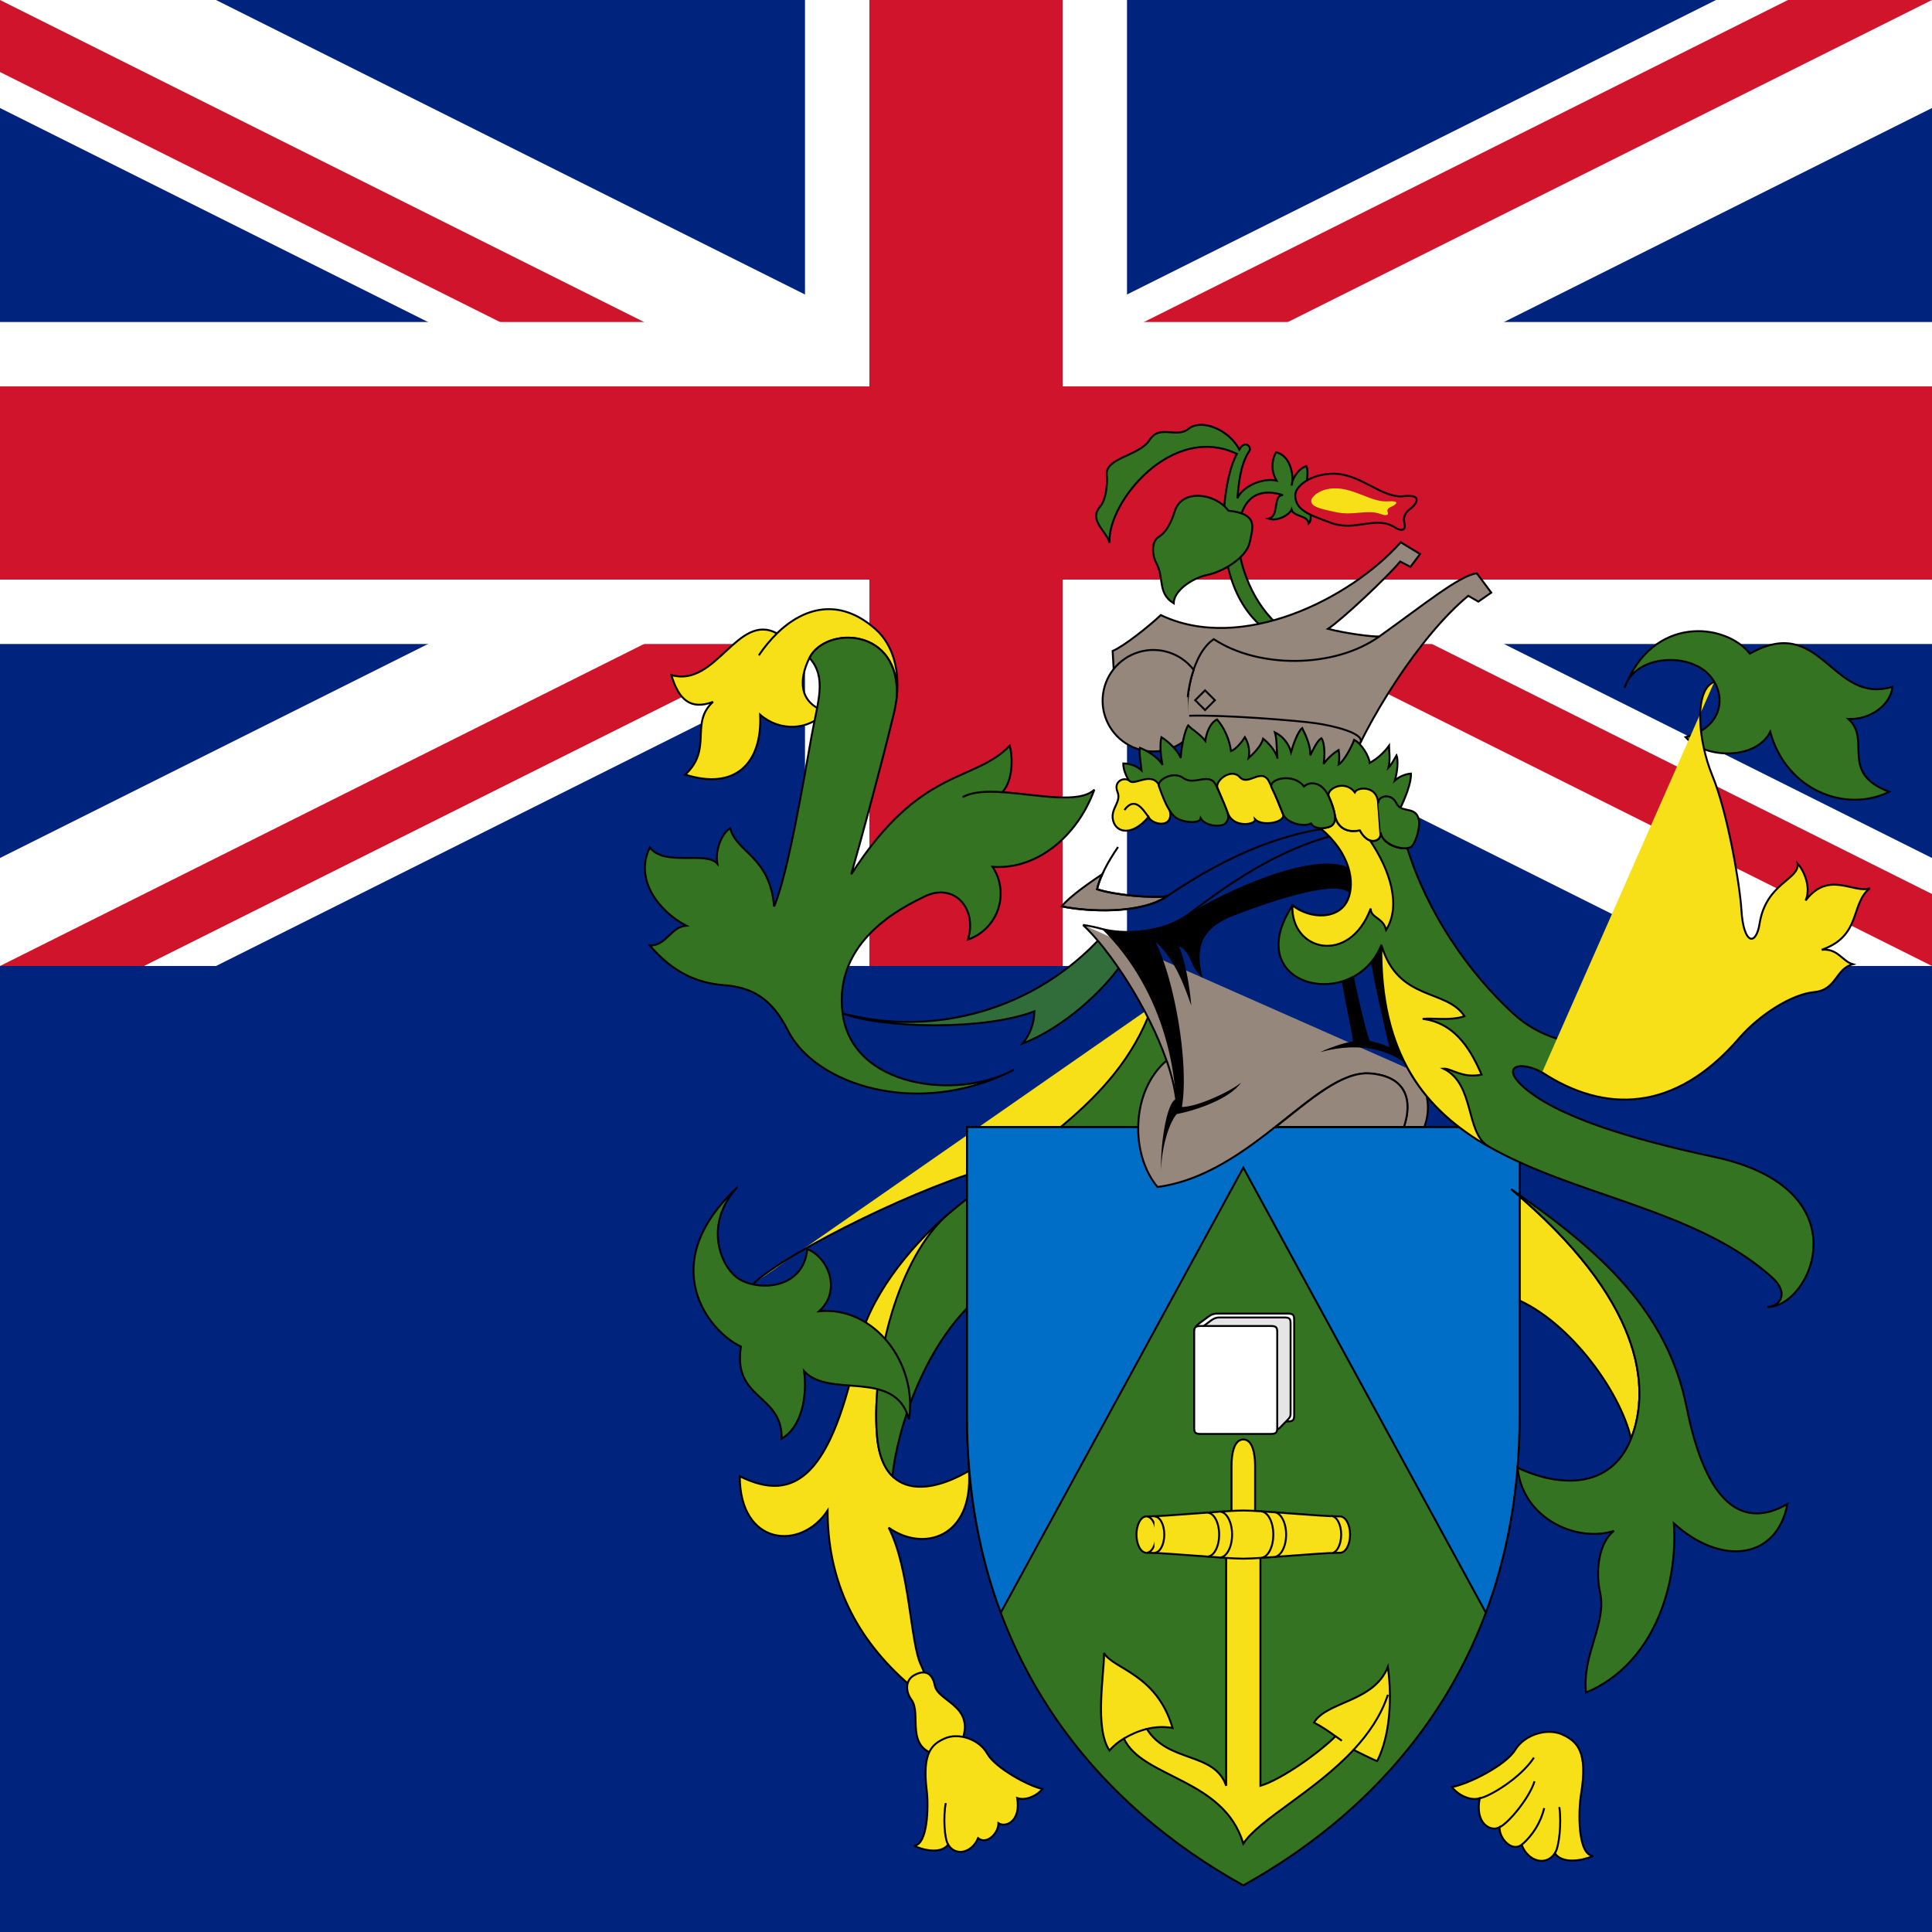
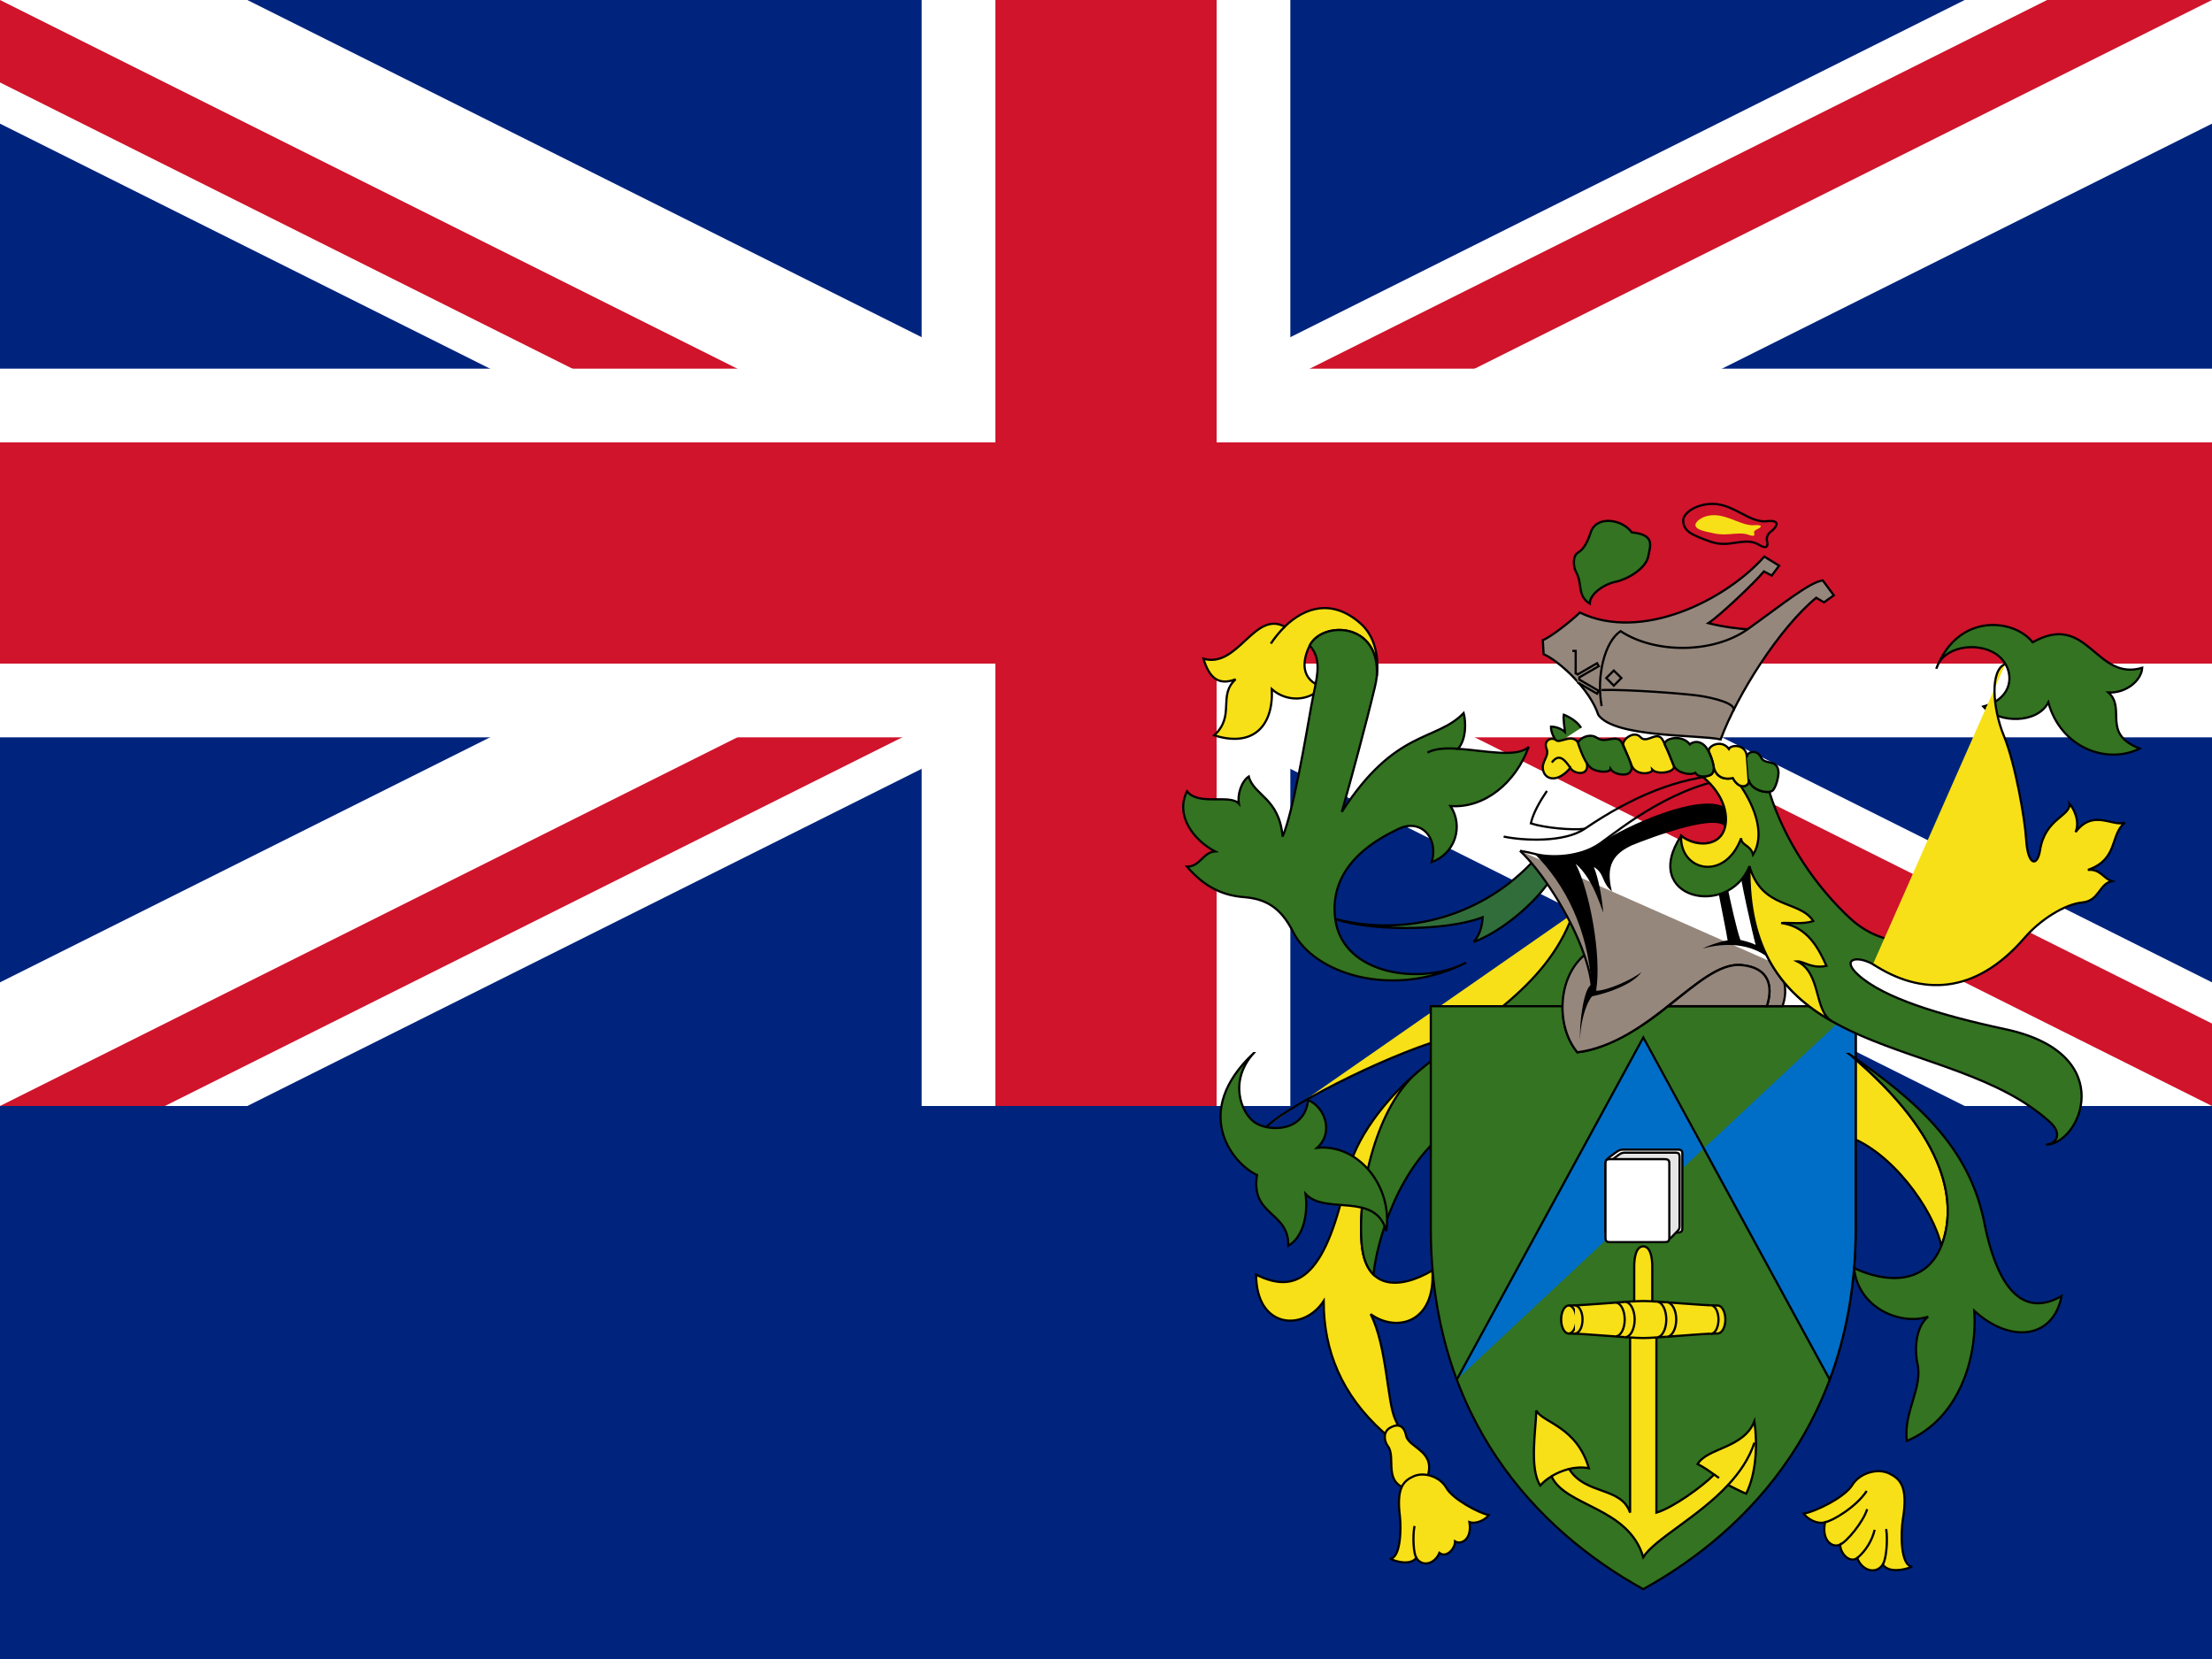
- <svg xmlns="http://www.w3.org/2000/svg" id="flag-icon-css-pn" width="512" height="512">
+ <svg xmlns="http://www.w3.org/2000/svg" id="flag-icon-css-pn" width="640" height="480">
  <defs>
-     <clipPath id="b">
+     <clipPath id="a">
      <path d="M-15-7.5h30v15h-30z" />
    </clipPath>
-     <clipPath id="a">
-       <path fill-opacity=".67" d="M-15-15h30v30h-30z" />
-     </clipPath>
  </defs>
-   <g clip-path="url(#a)" transform="translate(256 256) scale(17.06667)">
-     <path fill="#00247d" d="M-15-15h60v30h-60z" />
-     <g clip-path="url(#b)" transform="translate(0 -7.5)">
-       <circle r="20" fill="#00247d" />
-       <path stroke="#fff" stroke-width="3" d="M-20-10l40 20m-40 0l40-20" />
-       <path stroke="#cf142b" stroke-width="2" d="M-20-10l40 20m-40 0l40-20" />
-       <path fill="#fff" d="M0 0l20 10h-3L-3 0m3 0l20-10h3L3 0M0 0l-20 10h-3L-3 0m3 0l-20-10h3L3 0" />
-       <path stroke="#fff" stroke-width="5" d="M-20 0h40M0-10v20" />
-       <path stroke="#cf142b" stroke-width="3" d="M-20 0h40M0-10v20" />
-     </g>
-     <path fill="#f7e017" stroke="#000" stroke-width=".03" d="M-.267 3.844c-.64.543-1.25 1.334-1.4 2.05-.421 2.013-.98 2.46-1.846 2.029 0 1.08.948 1.164 1.364.532 0 1.014.368 1.894 1.198 2.644.349.316.415.1.25-.25-.167-.349-.167-1.48-.5-2.128.532.382 1.314.166 1.247-.882-.681.4-1.36.384-1.43-.565-.083-1.114.352-2.731 1.117-3.43zm-.809-8.01c.045-.4-.04-.81-.332-1.067-.564-.497-1.116-.332-1.528.068-.615-.333-.942.847-1.64.647.116.383.299.549.648.416-.366.333 0 .732-.432 1.13.782.25 1.197-.182 1.164-.93.3.266.765.249 1.015-.05-.416-.133-.418-.495-.25-.832.25-.499 1.422-.48 1.355.618z" />
-     <path fill="#337321" stroke="#000" stroke-width=".03" d="M.729 1.62c-.882.465-2.495.265-2.645-.882C-2.066-.41-.95-.926-.652-1.075c.467-.234.832.183.682.665a.755.755 0 0 0 .383-1.13c.682.049 1.314-.467 1.58-1.198-.24.227-.891.073-1.428.039.166-.183.164-.538.114-.721-.566.582-1.38.316-2.461 1.996.166-.583.482-1.747.665-2.512a1.89 1.89 0 0 0 .04-.23c.067-1.098-1.103-1.117-1.353-.618.274.308.13.668.032 1.214-.116.649-.366 2.146-.582 2.645-.067-.782-.582-.832-.682-1.215-.15.1-.233.366-.2.55-.182-.2-.815.05-1.047-.25-.25.499.15.998.565 1.214-.241.017-.3.308-.565.308.357.415.723.582 1.147.615.424.033.74.191.998.707.416.831 2 1.372 3.493.615z" />
-     <path fill="#f7e017" stroke="#000" stroke-width=".03" d="M2.924.605C2.425 1.985 1.061 2.966.446 3.116c-1.047.255-3.183 1.291-3.757 1.825" />
-     <path fill="#337321" stroke="#000" stroke-width=".03" d="M-.267 3.844c-.79.67-1.2 2.316-1.117 3.43.023.31.11.52.242.649.058-.632.498-2.265 1.62-2.994.949-.616 2.43-1.996 2.978-3.576-.1-.283-.266-.482-.582-.682C2.33 2.162.872 2.877-.266 3.844z" />
-     <path fill="#316d3a" stroke="#000" stroke-width=".03" d="M2.418-.036C2.135.388 1.495.971.879 1.204a.806.806 0 0 0 .183-.5c-.782.3-2.345.267-2.977.034A4.06 4.06 0 0 0 2.11-.46c.133.15.25.283.308.424z" />
-     <path fill="#337321" stroke="#000" stroke-width=".03" d="M-3.562 3.449c-1.271 1.19-.432 2.228.067 2.461-.133.832.648.732.632 1.43.316-.183.399-.665.349-1.048.399.433 1.414-.05 1.63.749.133-.882-.55-1.763-1.397-1.68.35-.316.15-.831-.183-.965-.067.65-.798.65-1.081.45-.283-.2-.516-.849-.017-1.398z" />
-     <path fill="#f7e017" stroke="#000" stroke-width=".03" d="M-.809 11.015c-.138.08-.128.258-.041.374.174.233-.123.76.44.873.167.034.295-.068.358-.258.175-.524-.382-.582-.432-.831-.05-.25-.208-.225-.325-.158z" />
-     <path fill="#f7e017" stroke="#000" stroke-width=".03" d="M-.336 11.997c-.186.086-.349.208-.274.806.03.248.017.848-.2.857.133.066.416.137.533-.017.112.187.366.133.465-.1.133.108.316-.074.316-.232.117.074.35-.034.291-.391.142.05.325-.05.391-.142-.208-.041-.731-.324-.856-.548-.125-.225-.45-.333-.666-.233z" />
-     <path fill="none" stroke="#000" stroke-width=".03" d="M-3.217-4.824a2.17 2.17 0 0 1 .282-.341m2.883 2.543c.147-.084.37-.093.618-.077m-.842 16.342c-.059-.083-.08-.432-.038-.645m.504.546" />
-     <path fill="#f7e017" stroke="#000" stroke-width=".03" d="M8.464 3.465c2.046 1.713 2.179 3.077 1.863 3.876-.167-.749-1.015-1.913-1.897-2.212l.034-1.664z" />
-     <path fill="#337321" stroke="#000" stroke-width=".03" d="M4.804 2.5h3.793v4.491c0 3.826-2.13 6.087-4.291 7.285C2.143 13.078.015 10.816.015 6.99V2.5h2.66c.005.233.026.582.3.931.628-.062 1.339-.532 1.83-.931z" />
-     <path fill="#006ec7" stroke="#000" stroke-width=".03" d="M8.596 2.5v4.491c0 1.155-.194 2.167-.524 3.05l-3.766-6.91-3.766 6.91C.21 9.159.016 8.147.016 6.992v-4.49h8.582z" />
-     <g fill="#f7e017" stroke="#000" stroke-width=".03">
-       <path d="M6.018 12.172c.1.05.284.142.367.175.2-.4.233-.964.166-1.464-.216.55-.948.533-1.147.865.122.062.236.142.334.213-.25.25-.833.669-1.166.769V9.162c0-.25-.083-.457-.083-.665v-.738c0-.166-.033-.407-.183-.407s-.183.241-.183.407v.738c0 .208-.083.449-.083.665v3.568c-.183-.533-.9-.35-1.232-.883a.944.944 0 0 1 .4-.015c-.25-.849-.931-.915-1.064-1.165 0 .35-.15 1.165.083 1.514a.926.926 0 0 1 .225-.185c.283.616 1.554.617 1.854 1.632.24-.373 1.106-.806 1.712-1.456z" />
-       <path d="M4.305 9.203c.283 0 1.181-.092 1.505-.092.085 0 .154-.126.154-.282 0-.156-.07-.282-.154-.282-.324 0-1.222-.092-1.505-.092-.283 0-1.18.092-1.505.092-.084 0-.153.126-.153.282 0 .156.069.282.153.282.325 0 1.223.092 1.505.092zm-.182-1.462" />
-       <path d="M2.801 9.111c.084 0 .153-.126.153-.282 0-.156-.069-.282-.153-.282" />
-       <path d="M2.926 9.111c.085 0 .153-.126.153-.282 0-.156-.068-.282-.153-.282m.821.623c.102 0 .184-.153.184-.341 0-.188-.082-.34-.184-.34m.192.696c.106 0 .193-.16.193-.356 0-.196-.087-.356-.193-.356m.638.716c.108 0 .195-.161.195-.36 0-.199-.087-.36-.195-.36m.201.708c.107 0 .193-.156.193-.348 0-.192-.086-.348-.193-.348m.892.636c.086 0 .156-.13.156-.288 0-.158-.07-.288-.156-.288m-3.22 3.456c.104-.063.226-.117.357-.15m3.029.183l-.098-.07m.28.212c.233-.25.427-.533.533-.856" />
-     </g>
-     <g stroke="#000" stroke-width=".03">
-       <path fill="#fff" d="M3.544 5.675c0-.08.066-.116.144-.174.094-.071.131-.104.216-.104h1.092c.08 0 .1.02.1.095v1.485c0 .075-.02.095-.1.095H3.544V5.661" />
-       <path fill="#e5e5e5" d="M4.726 7.201c.144 0 .118-.003.219-.104.105-.105.095-.095.095-.192V5.548c0-.07-.017-.09-.093-.09h-1.01c-.079 0-.113.031-.2.098-.072.055-.132.087-.132.163V7.2h1.121z" />
-       <path fill="#fff" d="M4.833 7.17c0 .075-.019.096-.1.096H3.642c-.081 0-.099-.021-.099-.096V5.686c0-.075.018-.096.099-.096h1.091c.081 0 .1.02.1.096V7.17z" />
-     </g>
-     <path fill="#96877d" stroke="#000" stroke-width=".03" d="M6.95 1.631a.837.837 0 0 1 .167.868H6.8c.133-.399.05-.78-.516-.83-.846-.074-1.83 1.564-3.31 1.763-.432-.515-.409-1.498.14-1.963C2.83.65 2.232-.25 1.817-.638" />
-     <path d="M3.26 2.067C3.188.96 2.74.046 2.11-.576c.299.083.914.083 1.33-.216.549-.366 1.98-1.007 2.503-.732.042.091.067.3.033.432-.124-.332-1.505.183-1.896.341-.374.175-.54.408-.407.932-.216-.183-.142-.358-.366-.491.091.216.166.607.191.923-.083-.225-.233-.707-.557-.99.283.55.528 1.867.412 2.566.224 0 .72-.22.919-.378-.175.249-.678.424-1.002.49-.146.175-.246.624-.237.873-.025-.307.072-1.057.227-1.106zm3.69-.436c-.275-.307-.79-.473-1.447-.294.1-.05.316-.134.508-.167C5.986.996 5.828.247 5.803.064l.183-.075c.091.45.207.965.282 1.173.059.017.192.041.308.1-.05-.175-.333-1.43-.324-1.564l.25-.133c.099.682.257 1.672.448 2.066z" />
-     <path fill="#96877d" stroke="#000" stroke-width=".03" d="M6.8 2.5c.134-.4.05-.781-.515-.831-.438-.039-.914.387-1.476.83H6.8zM3.125-1.084c-.25.034-.807-.016-1.09-.108.017-.075.046-.153.083-.235-.174.117-.507.343-.631.501.4.084 1.223.125 1.638-.158z" />
-     <path fill="none" stroke="#000" stroke-width=".03" d="M3.116 1.469c.091.265.151.521.16.749m-.915-4.066c-.15.22-.282.456-.325.656.283.092.84.142 1.09.108" />
-     <path fill="none" stroke="#000" stroke-width=".03" d="M1.817-.638c.108.017.208.038.293.062.3.083.915.083 1.33-.217.415-.3 1.548-1.23 2.828-1.33" />
-     <path fill="none" stroke="#000" stroke-width=".03" d="M1.486-.926c.4.084 1.223.125 1.638-.158.965-.657 1.896-1.039 2.827-1.089" />
-     <path fill="#337321" stroke="#000" stroke-width=".03" d="M8.464 3.465c1.397.965 2.428 1.896 2.727 3.393.3 1.497.865 1.896 1.564 1.497-.166.865-1.031.965-1.763.3.066.997-.333 2.195-1.364 2.627-.066-.598.33-1.073.216-1.563-.05-.216-.066-.715.216-.948-.548.183-1.413-.166-1.496-.981.632.3 1.447.349 1.763-.45.316-.799.183-2.161-1.863-3.875zm1.762-7.783c.432-1.131 1.564-1.015 1.946-.532 1.114-.632 1.264.798 2.212.515-.017.266-.333.516-.682.499.366.333-.15.832.632 1.131-.665.333-1.597-.017-1.846-.931-.216.432-.998.432-1.314.083.682-.183.632-.815.25-1.065-.386-.25-1.065-.15-1.198.3zm-3.373 2.49C7.163-.827 7.805.104 8.497.738c.798.732 2.004.549 2.678-.15.016 1.393-1.426 1.501-2.229 1.065-.354-.193-.64-.092-.3.216.516.465 1.644.812 2.978 1.097 2.328.5 1.497 2.345.815 2.329.195-.004.356-.209.075-.462-2.021-1.817-6.13-1.102-6.063-5.16C6.02.738 4.24.323 5.071-.942c.266.216.732.233.865-.1.103-.259.036-.709-.43-1.096.076-.006.24 0 .224-.19.02.112.123.278.384.222.075.118.154.196.26.154.021-.009.084-.04.059-.158.02.22.282.3.42.282z" />
-     <path fill="#f7e017" stroke="#000" stroke-width=".03" d="M8.946 1.652c.965.632 2.056.632 3.06-.532.317-.366.816-.682 1.165-.715.349-.033.332-.366.599-.432-.167-.05-.233-.25-.483-.225.624-.216.441-.715.749-.956-.25.091-.64-.283-.998.191.091-.216-.034-.474-.125-.574.033.25-.49.3-.59.932-.056.354-.25.332-.283-.217-.025-.401-.216-1.513-.45-2.078-.232-.566-.285-1.342.03-1.459M9.28 11.942c.204.105.38.247.271.913-.045.275-.055.945.186.964-.152.069-.47.135-.594-.041-.133.203-.414.132-.515-.132-.154.115-.35-.097-.343-.274-.133.079-.388-.052-.308-.449-.16.05-.36-.07-.43-.175.234-.037.831-.33.98-.575.15-.245.516-.352.753-.23z" />
-     <path fill="none" stroke="#000" stroke-width=".03" d="M9.143 13.778c.068-.09.107-.48.07-.718m-.586.588a1.1 1.1 0 0 0 .352-.572m-.695.297c.132-.055.464-.451.544-.713m-.852.264c.155-.027.636-.315.843-.632" />
-     <path fill="#f7e017" stroke="#000" stroke-width=".03" d="M6.45-.327c-.027 1.705.682 2.568 1.663 3.13-.365-.22-.207-.968-.698-1.209.117-.008.3.158.591.092-.141-.316-.374-.799-.915-.865.142-.017.45.033.649-.042C7.457.347 6.709.555 6.45-.327zm-.177-1.621c-.06-.02-.11-.08-.16-.158-.262.056-.364-.11-.385-.223.017.191-.148.184-.225.19.468.388.535.838.431 1.097-.133.333-.598.316-.865.1-.033.707.882.94 1.215.05 0 .15.19.133.24.332.238-.382.059-.931-.25-1.388z" />
-     <path fill="#337321" stroke="#000" stroke-width=".03" d="M4.814-5.325c-.416-.382-.607-1.022-.59-1.388.016-.366.166-.765.698-.599-.166 0-.05.333-.225.366.142.05.333-.067.358-.141.033.116.25.083.266.216.083-.067-.008-.391-.133-.458.091-.05.141-.307.1-.432-.083.017-.208.133-.233.3.042-.134-.008-.466-.241-.516a.44.44 0 0 0 .008.44c-.216-.05-.532.092-.607.275.017-.22.047-.534.183-.732.046-.066-.067-.183-.154-.025-.162-.316-.594-.482-.786-.324-.192.158-.449-.075-.607.174-.158.25-.693.276-.665.541.017.158-.022.402-.1.49-.191.217.092.375.142.566-.034-.632.973-1.863 1.979-1.38-.092.158-.172.473-.2.856-.041.566.042 1.364.59 1.83l.217-.059z" />
-     <path fill="#cf142b" stroke="#000" stroke-width=".03" d="M5.112-7.304c-.005-.15.254-.344.603-.34.42.004.744.386 1.08.349.336-.037.171.15.1.2-.07.05-.111.124-.087.215.024.091-.018.152-.153.067-.3-.187-.6.075-.994-.07-.343-.127-.54-.196-.549-.42z" />
-     <path fill="#96877d" stroke="#000" stroke-width=".03" d="M3.4-3.379c-.167-.524-.799-1.097-1.107-1.23l-.016-.283c.166-.067.565-.383.748-.557 1.248.598 2.944-.25 3.726-1.131l.3.183-.15.2-.159-.084c-.19.233-.905.905-1.121 1.046.29.074.688.124.797.118.699-.499 1.247-.948 1.514-.981l.224.3-.2.14-.157-.09c-.749.615-1.597 1.962-1.93 2.86-.465-.1-2.129-.033-2.47-.49z" />
-     <path fill="none" stroke="#000" stroke-width=".03" d="M3.466-3.562c-.112-.62.066-1.305.382-1.513.69.457 1.871.457 2.57-.042" />
-     <path fill="none" stroke="#000" stroke-width=".03" d="M3.466-3.886c.532-.017 1.688.075 1.97.117.283.041.757.158.69.299m-2.414-.504l.153-.153-.153-.153-.153.153.153.153z" />
-     <path fill="#337321" stroke="#000" stroke-width=".03" d="M4.074-7.07c-.192-.267-.719-.351-.832.007-.05.158-.125.325-.25.4-.124.074-.095.301-.041.399.133.24.017.474.274.632 0-.192.283-.391.524-.441.241-.05.607-.266.657-.507.05-.241.133-.441-.332-.49z" />
-     <path fill="#96877d" stroke="#000" stroke-width=".03" d="M2.874-4.676h.067l.001.455a.117.117 0 0 1 .04.02l.391-.225.034.057-.394.229a.12.12 0 0 1 .002.045l.392.226-.034.058-.394-.227" />
-     <path fill="#96877d" stroke="#000" stroke-width=".03" d="M3.468-3.564a.788.788 0 1 1 .068-1.033c-.041.1-.088.322-.092.423" />
-     <path fill="#337321" stroke="#000" stroke-width=".03" d="M2.576-2.813c-.05-.058-.14-.216-.133-.333a.432.432 0 0 1 .283.108c-.008-.083-.041-.266-.025-.349.092.033.283.141.35.266-.017-.083-.05-.3-.017-.432.1.058.266.216.3.324.007-.166.066-.44.116-.507.074.075.19.141.266.24.016-.132.083-.29.183-.332a.963.963 0 0 1 .216.491c.075-.025.175-.15.216-.216a.466.466 0 0 1 .058.324c.092-.083.2-.2.225-.3.066.05.191.175.224.308-.016-.108-.008-.299-.041-.407a.48.48 0 0 1 .25.308c.033-.117.107-.325.174-.375.066.133.133.291.125.424.041-.083.108-.232.174-.266.058.092.05.291.033.4a.806.806 0 0 1 .233-.217.65.65 0 0 1 0 .225c.075-.042.2-.266.241-.383.117.059.233.258.242.358a.91.91 0 0 0 .299-.266c0 .058.025.216-.008.34.05-.05.1-.149.125-.19.033.083.008.282-.026.39a.435.435 0 0 1 .25-.108c.008.142-.092.391-.183.574-.798-.225-2.47-.308-4.15-.4z" />
-     <path fill="#f7e017" d="M5.36-7.219c-.004-.061.133-.2.378-.198.294.001.565.217.801.202.236-.015.12.06.07.081-.05.02-.079.051-.061.089.018.038-.013.062-.108.027-.21-.077-.419.03-.695-.029-.24-.052-.379-.08-.385-.172z" />
-     <g stroke="#000" stroke-width=".03">
-       <path fill="#f7e017" d="M2.834-2.314c-.25.3-.499.25-.549.058-.05-.191.134-.283.067-.45-.067-.165.108-.24.191-.165.083.074.35-.167.466.083.116.25.208.424.141.524-.066.1-.266.05-.316-.05zm1.072-.449c-.047-.11.212-.32.345-.17.133.149.34-.163.457.074.117.237.154.362.212.495.059.133-.316.204-.432.087.017.08-.323.141-.416-.083-.05-.12-.104-.258-.166-.403zm1.731.137c-.062-.116.241-.283.4-.07.04-.088.34-.105.361.149.02.254.03.403.037.503.007.1-.182.191-.32-.062-.245.05-.357-.088-.386-.233a1.118 1.118 0 0 0-.092-.287z" />
-       <path fill="#337321" d="M2.995-2.792c-.037-.083.212-.25.382-.125.171.125.407-.108.508.116.203.454.216.487.154.574-.063.087-.329.054-.395-.066-.013.083-.242.07-.362.004-.137-.075-.233-.354-.287-.503zm1.75.02c-.058-.128.333-.24.503-.016.088-.08.28-.083.387.162.108.245.125.383.046.445-.056.044-.258.079-.324-.033-.092.058-.375.008-.437-.15a4.365 4.365 0 0 0-.175-.408zm1.656.246c-.008-.117.204-.17.283 0 .079.17.332.017.353.3.004.053-.029.261-.108.36-.079.099-.465 0-.49-.211" />
-       <path fill="none" d="M2.834-2.314c-.091-.125-.216-.325-.374-.108m1.185.129" />
-     </g>
+   <path fill="#00247d" d="M0 0h640v480H0z" />
+   <g clip-path="url(#a)" transform="translate(320 160) scale(21.33333)">
+     <circle r="20" fill="#00247d" />
+     <path stroke="#fff" stroke-width="3" d="M-20-10l40 20m-40 0l40-20" />
+     <path stroke="#cf142b" stroke-width="2" d="M-20-10l40 20m-40 0l40-20" />
+     <path fill="#fff" d="M0 0l20 10h-3L-3 0m3 0l20-10h3L3 0M0 0l-20 10h-3L-3 0m3 0l-20-10h3L3 0" />
+     <path stroke="#fff" stroke-width="5" d="M-20 0h40M0-10v20" />
+     <path stroke="#cf142b" stroke-width="3" d="M-20 0h40M0-10v20" />
+   </g>
+   <path fill="#f7e017" stroke="#000" stroke-width=".63" d="M409.941 310.379c-9.173 7.765-17.92 19.114-20.053 29.354-6.037 28.843-14.059 35.264-26.453 29.056 0 15.488 13.589 16.683 19.541 7.638 0 14.506 5.27 27.114 17.152 37.866 5.013 4.523 5.973 1.43 3.584-3.562-2.39-5.014-2.39-21.206-7.147-30.507 7.616 5.483 18.816 2.39 17.856-12.63-9.77 5.718-19.477 5.505-20.48-8.106-1.194-15.957 5.035-39.104 16-49.11zm-11.584-114.752c.64-5.718-.576-11.606-4.757-15.275-8.085-7.125-16-4.757-21.888.96-8.81-4.757-13.504 12.139-23.51 9.28 1.665 5.483 4.289 7.85 9.302 5.952-5.248 4.757 0 10.475-6.187 16.213 11.179 3.563 17.152-2.624 16.662-13.354 4.288 3.818 10.965 3.584 14.528-.704-5.952-1.92-5.974-7.104-3.563-11.926 3.563-7.146 20.352-6.869 19.413 8.854z" />
+   <path fill="#337321" stroke="#000" stroke-width=".63" d="M424.213 278.507c-12.629 6.656-35.754 3.797-37.888-12.63-2.133-16.426 13.824-23.829 18.112-25.962 6.678-3.35 11.904 2.602 9.771 9.514a10.816 10.816 0 0 0 5.461-16.213c9.771.725 18.838-6.656 22.635-17.13-3.413 3.263-12.757 1.066-20.459.554 2.39-2.624 2.347-7.701 1.643-10.325-8.107 8.32-19.776 4.523-35.264 28.587 2.39-8.32 6.912-25.024 9.536-35.968a27.093 27.093 0 0 0 .597-3.307c.939-15.723-15.829-16-19.413-8.853 3.925 4.416 1.877 9.578.47 17.386-1.665 9.302-5.249 30.742-8.32 37.888-.96-11.2-8.363-11.904-9.793-17.386-2.133 1.429-3.328 5.248-2.858 7.85-2.624-2.858-11.67.725-14.998-3.562-3.584 7.146 2.134 14.293 8.107 17.386-3.477.235-4.31 4.416-8.107 4.416 5.12 5.952 10.347 8.32 16.427 8.811 6.08.491 10.603 2.73 14.293 10.133 5.974 11.904 28.65 19.627 50.048 8.811z" />
+   <path fill="#f7e017" stroke="#000" stroke-width=".63" d="M455.659 263.957c-7.147 19.776-26.688 33.856-35.52 35.99-14.998 3.626-45.59 18.496-53.803 26.133" />
+   <path fill="#337321" stroke="#000" stroke-width=".63" d="M409.941 310.379c-11.306 9.6-17.194 33.152-16 49.13.32 4.438 1.579 7.446 3.456 9.28.854-9.045 7.147-32.426 23.232-42.88 13.568-8.81 34.774-28.586 42.646-51.221-1.43-4.053-3.819-6.912-8.342-9.77-7.786 21.375-28.693 31.615-45.013 45.44z" />
+   <path fill="#316d3a" stroke="#000" stroke-width=".63" d="M448.405 254.805c-4.053 6.059-13.226 14.4-22.037 17.75 1.899-2.155 2.496-4.907 2.603-7.168-11.2 4.309-33.579 3.84-42.646.49a58.176 58.176 0 0 0 57.664-17.151c1.92 2.133 3.563 4.053 4.416 6.08z" />
+   <path fill="#337321" stroke="#000" stroke-width=".63" d="M362.73 304.704c-18.197 17.067-6.186 31.936.96 35.264-1.92 11.904 9.302 10.475 9.046 20.48 4.544-2.624 5.739-9.515 5.013-14.997 5.718 6.186 20.267-.725 23.339 10.709 1.92-12.63-7.85-25.259-20.01-24.064 5.013-4.523 2.133-11.904-2.603-13.803-.96 9.28-11.435 9.28-15.488 6.422-4.054-2.859-7.403-12.16-.256-20.011z" />
+   <path fill="#f7e017" stroke="#000" stroke-width=".63" d="M402.176 413.099c-1.984 1.13-1.835 3.69-.597 5.354 2.496 3.328-1.75 10.88 6.314 12.502 2.39.49 4.224-.981 5.12-3.691 2.518-7.51-5.482-8.32-6.186-11.904-.726-3.584-2.987-3.221-4.651-2.261z" />
+   <path fill="#f7e017" stroke="#000" stroke-width=".63" d="M408.96 427.157c-2.667 1.238-5.013 2.987-3.925 11.542.426 3.562.213 12.16-2.859 12.288 1.899.939 5.952 1.962 7.616-.256 1.6 2.688 5.248 1.92 6.677-1.43 1.899 1.558 4.523-1.066 4.523-3.328 1.664 1.067 4.992-.469 4.16-5.589 2.027.704 4.65-.725 5.61-2.027-2.986-.597-10.495-4.65-12.287-7.872-1.771-3.2-6.422-4.757-9.515-3.328z" />
+   <path fill="none" stroke="#000" stroke-width=".64" d="M367.68 186.219c1.216-1.792 2.56-3.456 4.053-4.907m41.28 36.437c2.134-1.194 5.312-1.344 8.854-1.109m-12.054 234.09c-.853-1.173-1.13-6.186-.554-9.215m7.21 7.808" />
+   <path fill="#f7e017" stroke="#000" stroke-width=".63" d="M534.997 304.939c29.312 24.533 31.211 44.074 26.688 55.509-2.389-10.71-14.528-27.392-27.157-31.68l.47-23.83z" />
+   <path fill="#337321" stroke="#000" stroke-width=".63" d="M482.581 291.136h54.336v64.32c0 54.784-30.506 87.19-61.482 104.341-30.976-17.13-61.462-49.557-61.462-104.341v-64.32h38.123c.064 3.328.363 8.32 4.267 13.333 9.002-.896 19.2-7.616 26.24-13.333z" />
+   <path fill="#006ec7" stroke="#000" stroke-width=".63" d="M536.896 291.136v64.32c0 16.533-2.773 31.04-7.51 43.69l-53.93-98.986-53.952 98.987" />
+   <g fill="#f7e017" stroke="#000" stroke-width=".64">
+     <path d="M499.968 429.653c1.43.726 4.053 2.048 5.248 2.518 2.859-5.718 3.35-13.803 2.39-20.971-3.094 7.893-13.59 7.637-16.427 12.395 1.749.874 3.37 2.026 4.778 3.05-3.562 3.563-11.946 9.6-16.704 11.008V386.56c0-3.584-1.194-6.55-1.194-9.536v-10.56c0-2.39-.47-5.845-2.624-5.845-2.155 0-2.603 3.456-2.603 5.845v10.56c0 2.987-1.195 6.421-1.195 9.536v51.093c-2.624-7.616-12.885-5.013-17.642-12.629a13.525 13.525 0 0 1 5.717-.235c-3.563-12.16-13.333-13.098-15.232-16.682 0 5.013-2.133 16.682 1.173 21.696a13.27 13.27 0 0 1 3.243-2.646c4.053 8.811 22.25 8.832 26.539 23.36 3.456-5.333 15.85-11.52 24.533-20.864z" />
+     <path d="M475.435 387.136c4.053 0 16.917-1.323 21.546-1.323 1.216 0 2.219-1.792 2.219-4.032s-1.003-4.053-2.197-4.053c-4.651 0-17.515-1.301-21.547-1.301s-16.939 1.301-21.59 1.301c-1.194 0-2.175 1.813-2.175 4.053s.981 4.054 2.176 4.054c4.65 0 17.514 1.301 21.568 1.301zm-2.603-20.928" />
+     <path d="M453.888 385.813c1.216 0 2.197-1.792 2.197-4.032s-.981-4.053-2.197-4.053" />
+     <path d="M455.68 385.813c1.216 0 2.197-1.792 2.197-4.032s-.981-4.053-2.197-4.053m11.755 8.917c1.472 0 2.645-2.176 2.645-4.864 0-2.688-1.173-4.885-2.645-4.885m2.752 9.984c1.514 0 2.773-2.283 2.773-5.12 0-2.795-1.259-5.077-2.773-5.077m9.152 10.24c1.536 0 2.773-2.304 2.773-5.142 0-2.858-1.237-5.162-2.773-5.162m2.88 10.154c1.514 0 2.773-2.24 2.773-4.992 0-2.773-1.259-4.992-2.773-4.992m12.778 9.131c1.216 0 2.219-1.856 2.219-4.139 0-2.282-1.003-4.117-2.219-4.117m-46.144 49.493a18.133 18.133 0 0 1 5.12-2.133m43.392 2.603l-1.408-1.003m4.011 3.03c3.328-3.563 6.123-7.617 7.637-12.246" />
+   </g>
+   <g stroke="#000" stroke-width=".64">
+     <path fill="#fff" d="M464.533 336.597c0-1.152.939-1.664 2.07-2.496 1.322-1.002 1.877-1.493 3.093-1.493h15.637c1.152 0 1.43.299 1.43 1.365v21.27c0 1.066-.278 1.365-1.43 1.365h-20.8v-20.181" />
+     <path fill="#e5e5e5" d="M481.472 358.464c2.048 0 1.685-.043 3.115-1.493 1.493-1.494 1.365-1.366 1.365-2.752v-19.435c0-1.003-.235-1.28-1.323-1.28h-14.442c-1.131 0-1.622.427-2.859 1.387-1.045.789-1.92 1.258-1.92 2.346v21.227h16.085z" />
+     <path fill="#fff" d="M482.987 358.016c0 1.067-.256 1.365-1.43 1.365H465.92c-1.152 0-1.408-.298-1.408-1.365v-21.27c0-1.066.256-1.365 1.408-1.365h15.637c1.174 0 1.43.299 1.43 1.366v21.269z" />
+   </g>
+   <path fill="#96877d" stroke="#000" stroke-width=".63" d="M513.323 278.677c3.05 3.392 4.053 7.958 2.389 12.438h-4.523c1.899-5.718.704-11.179-7.402-11.904-12.096-1.067-26.198 22.4-47.403 25.258-6.187-7.381-5.867-21.461 2.005-28.117-4.053-11.733-12.65-24.619-18.602-30.187" />
+   <path d="M460.459 284.928c-1.046-15.915-7.467-28.97-16.47-37.888 4.267 1.173 13.099 1.173 19.051-3.115 7.872-5.226 28.352-14.4 35.84-10.474a11.69 11.69 0 0 1 .49 6.186c-1.791-4.757-21.546 2.624-27.157 4.907-5.354 2.496-7.744 5.824-5.845 13.333-3.093-2.624-2.027-5.12-5.227-7.04 1.302 3.094 2.368 8.704 2.731 13.227-1.195-3.157-3.328-10.112-7.979-14.144 4.054 7.85 7.574 26.73 5.91 36.736 3.2 0 10.304-3.157 13.141-5.419-2.496 3.584-9.707 6.08-14.336 7.04-2.09 2.496-3.52 8.918-3.413 12.502-.342-4.416 1.045-15.147 3.264-15.851zm52.864-6.25c-3.947-4.395-11.307-6.785-20.736-4.225 1.429-.725 4.544-1.92 7.274-2.389-.362-2.496-2.624-13.227-2.986-15.83l2.624-1.066c1.322 6.4 2.986 13.803 4.053 16.79.853.212 2.752.596 4.416 1.429-.725-2.518-4.779-20.48-4.65-22.4l3.583-1.92c1.43 9.77 3.691 23.957 6.4 29.61z" />
+   <path fill="#96877d" stroke="#000" stroke-width=".64" d="M511.19 291.115c1.898-5.718.703-11.179-7.382-11.904-6.293-.555-13.099 5.546-21.163 11.904h28.544zm-52.651-51.328" />
+   <path fill="none" stroke="#000" stroke-width=".63" d="M458.39 276.352c1.322 3.797 2.175 7.467 2.303 10.73m-13.12-58.24c-2.133 3.137-4.032 6.529-4.65 9.387 4.053 1.323 12.032 2.027 15.616 1.558" />
+   <path fill="none" stroke="#000" stroke-width=".63" d="M439.787 246.165c1.536.256 2.986.555 4.202.875 4.288 1.195 13.099 1.195 19.072-3.093 5.974-4.288 22.144-17.6 40.491-19.05" />
+   <path fill="none" stroke="#000" stroke-width=".63" d="M435.05 242.048c5.718 1.195 17.515 1.792 23.467-2.261 13.824-9.408 27.158-14.891 40.491-15.616" />
+   <path fill="#337321" stroke="#000" stroke-width=".63" d="M534.997 304.939c20.011 13.824 34.774 27.157 39.083 48.618 4.267 21.44 12.373 27.158 22.4 21.44-2.39 12.374-14.784 13.803-25.259 4.267.96 14.293-4.778 31.467-19.541 37.653-.96-8.576 4.715-15.36 3.093-22.4-.704-3.093-.938-10.24 3.094-13.568-7.851 2.624-20.246-2.389-21.44-14.058 9.066 4.288 20.736 5.013 25.258-6.422 4.523-11.434 2.624-30.976-26.666-55.53zm25.259-111.488c6.187-16.214 22.4-14.528 27.861-7.616 15.979-9.067 18.134 11.434 31.702 7.381-.256 3.797-4.779 7.381-9.771 7.147 5.227 4.757-2.133 11.904 9.045 16.213-9.536 4.757-22.869-.256-26.453-13.355-3.093 6.187-14.293 6.187-18.816 1.195 9.77-2.624 9.067-11.69 3.584-15.253-5.525-3.606-15.253-2.134-17.152 4.266zm-48.32 35.669c4.437 14.336 13.653 27.67 23.552 36.757 11.435 10.475 28.693 7.851 38.357-2.133.214 19.947-20.437 21.483-31.936 15.232-5.056-2.773-9.173-1.301-4.266 3.093 7.36 6.678 23.53 11.627 42.624 15.723 33.365 7.147 21.44 33.6 11.669 33.365 2.816-.06 5.12-2.986 1.067-6.613-28.928-26.027-87.787-15.787-86.827-73.92-6.187 15.253-31.68 9.301-19.776-8.81 3.819 3.093 10.496 3.327 12.373-1.43 1.494-3.712.534-10.155-6.144-15.701 1.088-.09 3.456 0 3.2-2.731.32 1.6 1.771 3.99 5.526 3.2 1.066 1.685 2.197 2.795 3.712 2.197.298-.128 1.194-.576.853-2.282.277 3.157 4.053 4.288 6.016 4.053z" />
+   <path fill="#f7e017" stroke="#000" stroke-width=".63" d="M541.91 278.976c13.823 9.045 29.44 9.045 43.84-7.616 4.522-5.248 11.669-9.77 16.682-10.24 4.992-.491 4.757-5.248 8.576-6.187-2.39-.725-3.328-3.584-6.912-3.242 8.939-3.094 6.315-10.24 10.73-13.696-3.583 1.322-9.173-4.054-14.293 2.752 1.302-3.115-.49-6.806-1.792-8.235.47 3.584-7.04 4.288-8.469 13.355-.79 5.077-3.563 4.757-4.053-3.094-.342-5.76-3.094-21.696-6.4-29.781-3.35-8.107-4.118-19.221.426-20.907m-33.557 234.283c2.944 1.493 5.461 3.541 3.883 13.077-.64 3.947-.79 13.547 2.666 13.824-2.176.981-6.741 1.92-8.49-.597-1.92 2.923-5.952 1.899-7.403-1.898-2.197 1.642-4.992-1.387-4.907-3.926-1.898 1.131-5.546-.747-4.394-6.421-2.304.704-5.163-1.003-6.187-2.496 3.37-.533 11.925-4.736 14.059-8.256 2.133-3.499 7.381-5.035 10.773-3.307z" />
+   <path fill="none" stroke="#000" stroke-width=".64" d="M544.725 452.672c.982-1.28 1.536-6.87 1.003-10.283m-8.384 8.427a15.744 15.744 0 0 0 5.056-8.192m-9.963 4.245c1.878-.789 6.635-6.464 7.787-10.218m-12.203 3.776c2.219-.363 9.11-4.48 12.075-9.046" />
+   <path fill="#f7e017" stroke="#000" stroke-width=".63" d="M506.176 250.624c-.405 24.427 9.75 36.779 23.808 44.821-5.227-3.136-2.965-13.866-10.005-17.301 1.685-.128 4.288 2.261 8.469 1.301-2.027-4.522-5.355-11.434-13.099-12.373 2.027-.235 6.422.469 9.28-.597-4.053-6.187-14.762-3.222-18.453-15.851zm-2.539-23.21c-.853-.3-1.6-1.153-2.304-2.283-3.754.81-5.205-1.579-5.504-3.2.214 2.773-2.133 2.645-3.242 2.73 6.72 5.547 7.68 12.011 6.186 15.723-1.92 4.757-8.576 4.523-12.373 1.43-.49 10.111 12.608 13.44 17.365.703 0 2.134 2.752 1.92 3.456 4.779 3.414-5.483.854-13.355-3.584-19.883z" />
+   <path fill="#cf142b" stroke="#000" stroke-width=".64" d="M486.997 150.677c-.085-2.133 3.627-4.928 8.64-4.885 6.016.064 10.667 5.547 15.467 5.013 4.8-.533 2.453 2.134 1.43 2.859-1.003.704-1.6 1.792-1.238 3.093.363 1.302-.256 2.176-2.197.96-4.288-2.688-8.598 1.067-14.251-1.024-4.907-1.792-7.744-2.773-7.85-6.016z" />
+   <path fill="#96877d" stroke="#000" stroke-width=".64" d="M462.464 206.912c-2.39-7.51-11.435-15.723-15.85-17.643l-.235-4.053c2.389-.939 8.106-5.461 10.73-7.979 17.856 8.576 42.155-3.562 53.355-16.192l4.288 2.624-2.133 2.859-2.262-1.195c-2.752 3.328-12.97 12.971-16.085 14.976 4.181 1.067 9.856 1.792 11.435 1.707 10.005-7.147 17.856-13.59 21.674-14.08l3.2 4.31-2.837 2.026-2.261-1.323c-10.731 8.832-22.87 28.118-27.648 40.982-6.656-1.43-30.507-.47-35.371-7.04z" />
+   <path fill="none" stroke="#000" stroke-width=".64" d="M463.403 204.288c-1.6-8.875.96-18.71 5.482-21.675 9.899 6.55 26.816 6.55 36.822-.597" />
+   <path fill="none" stroke="#000" stroke-width=".64" d="M463.403 199.637c7.637-.213 24.192 1.067 28.245 1.664 4.053.598 10.837 2.262 9.877 4.288m-34.602-7.21l2.197-2.198-2.197-2.176-2.176 2.176 2.176 2.198z" />
+   <path fill="#337321" stroke="#000" stroke-width=".64" d="M472.107 154.027c-2.731-3.84-10.283-5.035-11.904.106-.726 2.262-1.792 4.651-3.584 5.718-1.771 1.066-1.366 4.33-.576 5.717 1.898 3.456.213 6.784 3.925 9.067 0-2.752 4.053-5.611 7.51-6.315 3.455-.725 8.682-3.819 9.386-7.253.725-3.478 1.92-6.336-4.757-7.04z" />
+   <path fill="#96877d" stroke="#000" stroke-width=".64" d="M454.933 188.33h.96v6.507c.214.064.427.171.576.299l5.611-3.243.49.854-5.631 3.242a1.707 1.707 0 0 1 0 .64l5.632 3.264-.491.811-5.632-3.243" />
+   <path fill="#337321" stroke="#000" stroke-width=".64" d="M450.667 215.019c-.704-.854-2.027-3.115-1.92-4.779a6.187 6.187 0 0 1 4.053 1.557c-.107-1.194-.576-3.818-.341-5.013 1.301.49 4.053 2.027 4.992 3.819" />
+   <path fill="#f7e017" d="M490.539 151.893c-.043-.853 1.92-2.858 5.418-2.837 4.203.021 8.107 3.115 11.478 2.901 3.37-.213 1.706.854 1.002 1.152-.704.299-1.13.747-.874 1.28.256.534-.192.875-1.536.384-3.008-1.088-6.016.427-9.984-.426-3.414-.726-5.419-1.131-5.504-2.454z" />
+   <g stroke="#000" stroke-width=".64">
+     <path fill="#f7e017" d="M454.357 222.165c-3.562 4.267-7.146 3.563-7.85.832-.726-2.752 1.92-4.053.938-6.442-.938-2.39 1.558-3.456 2.752-2.39 1.195 1.067 4.992-2.368 6.678 1.195 1.664 3.584 2.986 6.08 2.005 7.51-.939 1.429-3.797.725-4.523-.705zm15.36-6.442c-.682-1.558 3.03-4.587 4.928-2.432 1.92 2.133 4.907-2.347 6.571 1.066 1.664 3.392 2.197 5.184 3.03 7.083.853 1.92-4.523 2.923-6.187 1.259.213 1.13-4.63 2.005-5.974-1.195l-2.368-5.781zm24.79 1.962c-.896-1.664 3.456-4.053 5.717-1.002.597-1.259 4.907-1.494 5.184 2.133.299 3.627.427 5.781.533 7.21.107 1.43-2.602 2.731-4.586-.895-3.499.725-5.12-1.238-5.547-3.328-.427-2.091-.81-3.094-1.28-4.118z" />
+     <path fill="#337321" d="M456.661 215.317c-.533-1.194 3.051-3.584 5.483-1.792 2.453 1.792 5.824-1.557 7.253 1.664 2.923 6.486 3.115 6.976 2.219 8.214-.896 1.258-4.693.768-5.653-.939-.192 1.173-3.478.981-5.184.043-1.963-1.067-3.35-5.056-4.118-7.19zm25.088.278c-.853-1.835 4.758-3.435 7.19-.214 1.258-1.152 3.989-1.216 5.546 2.304 1.558 3.52 1.792 5.483.64 6.379-.789.64-3.669 1.13-4.629-.47-1.323.833-5.355.107-6.25-2.133-.897-2.282-1.665-4.266-2.497-5.866zm23.702 3.52c-.107-1.664 2.922-2.432 4.053 0 1.13 2.432 4.757.256 5.077 4.288.043.768-.426 3.754-1.557 5.184-1.13 1.429-6.677 0-7.04-3.03" />
+     <path fill="none" d="M454.357 222.165c-1.301-1.792-3.093-4.65-5.354-1.557m16.981 1.835" />
  </g>
</svg>
